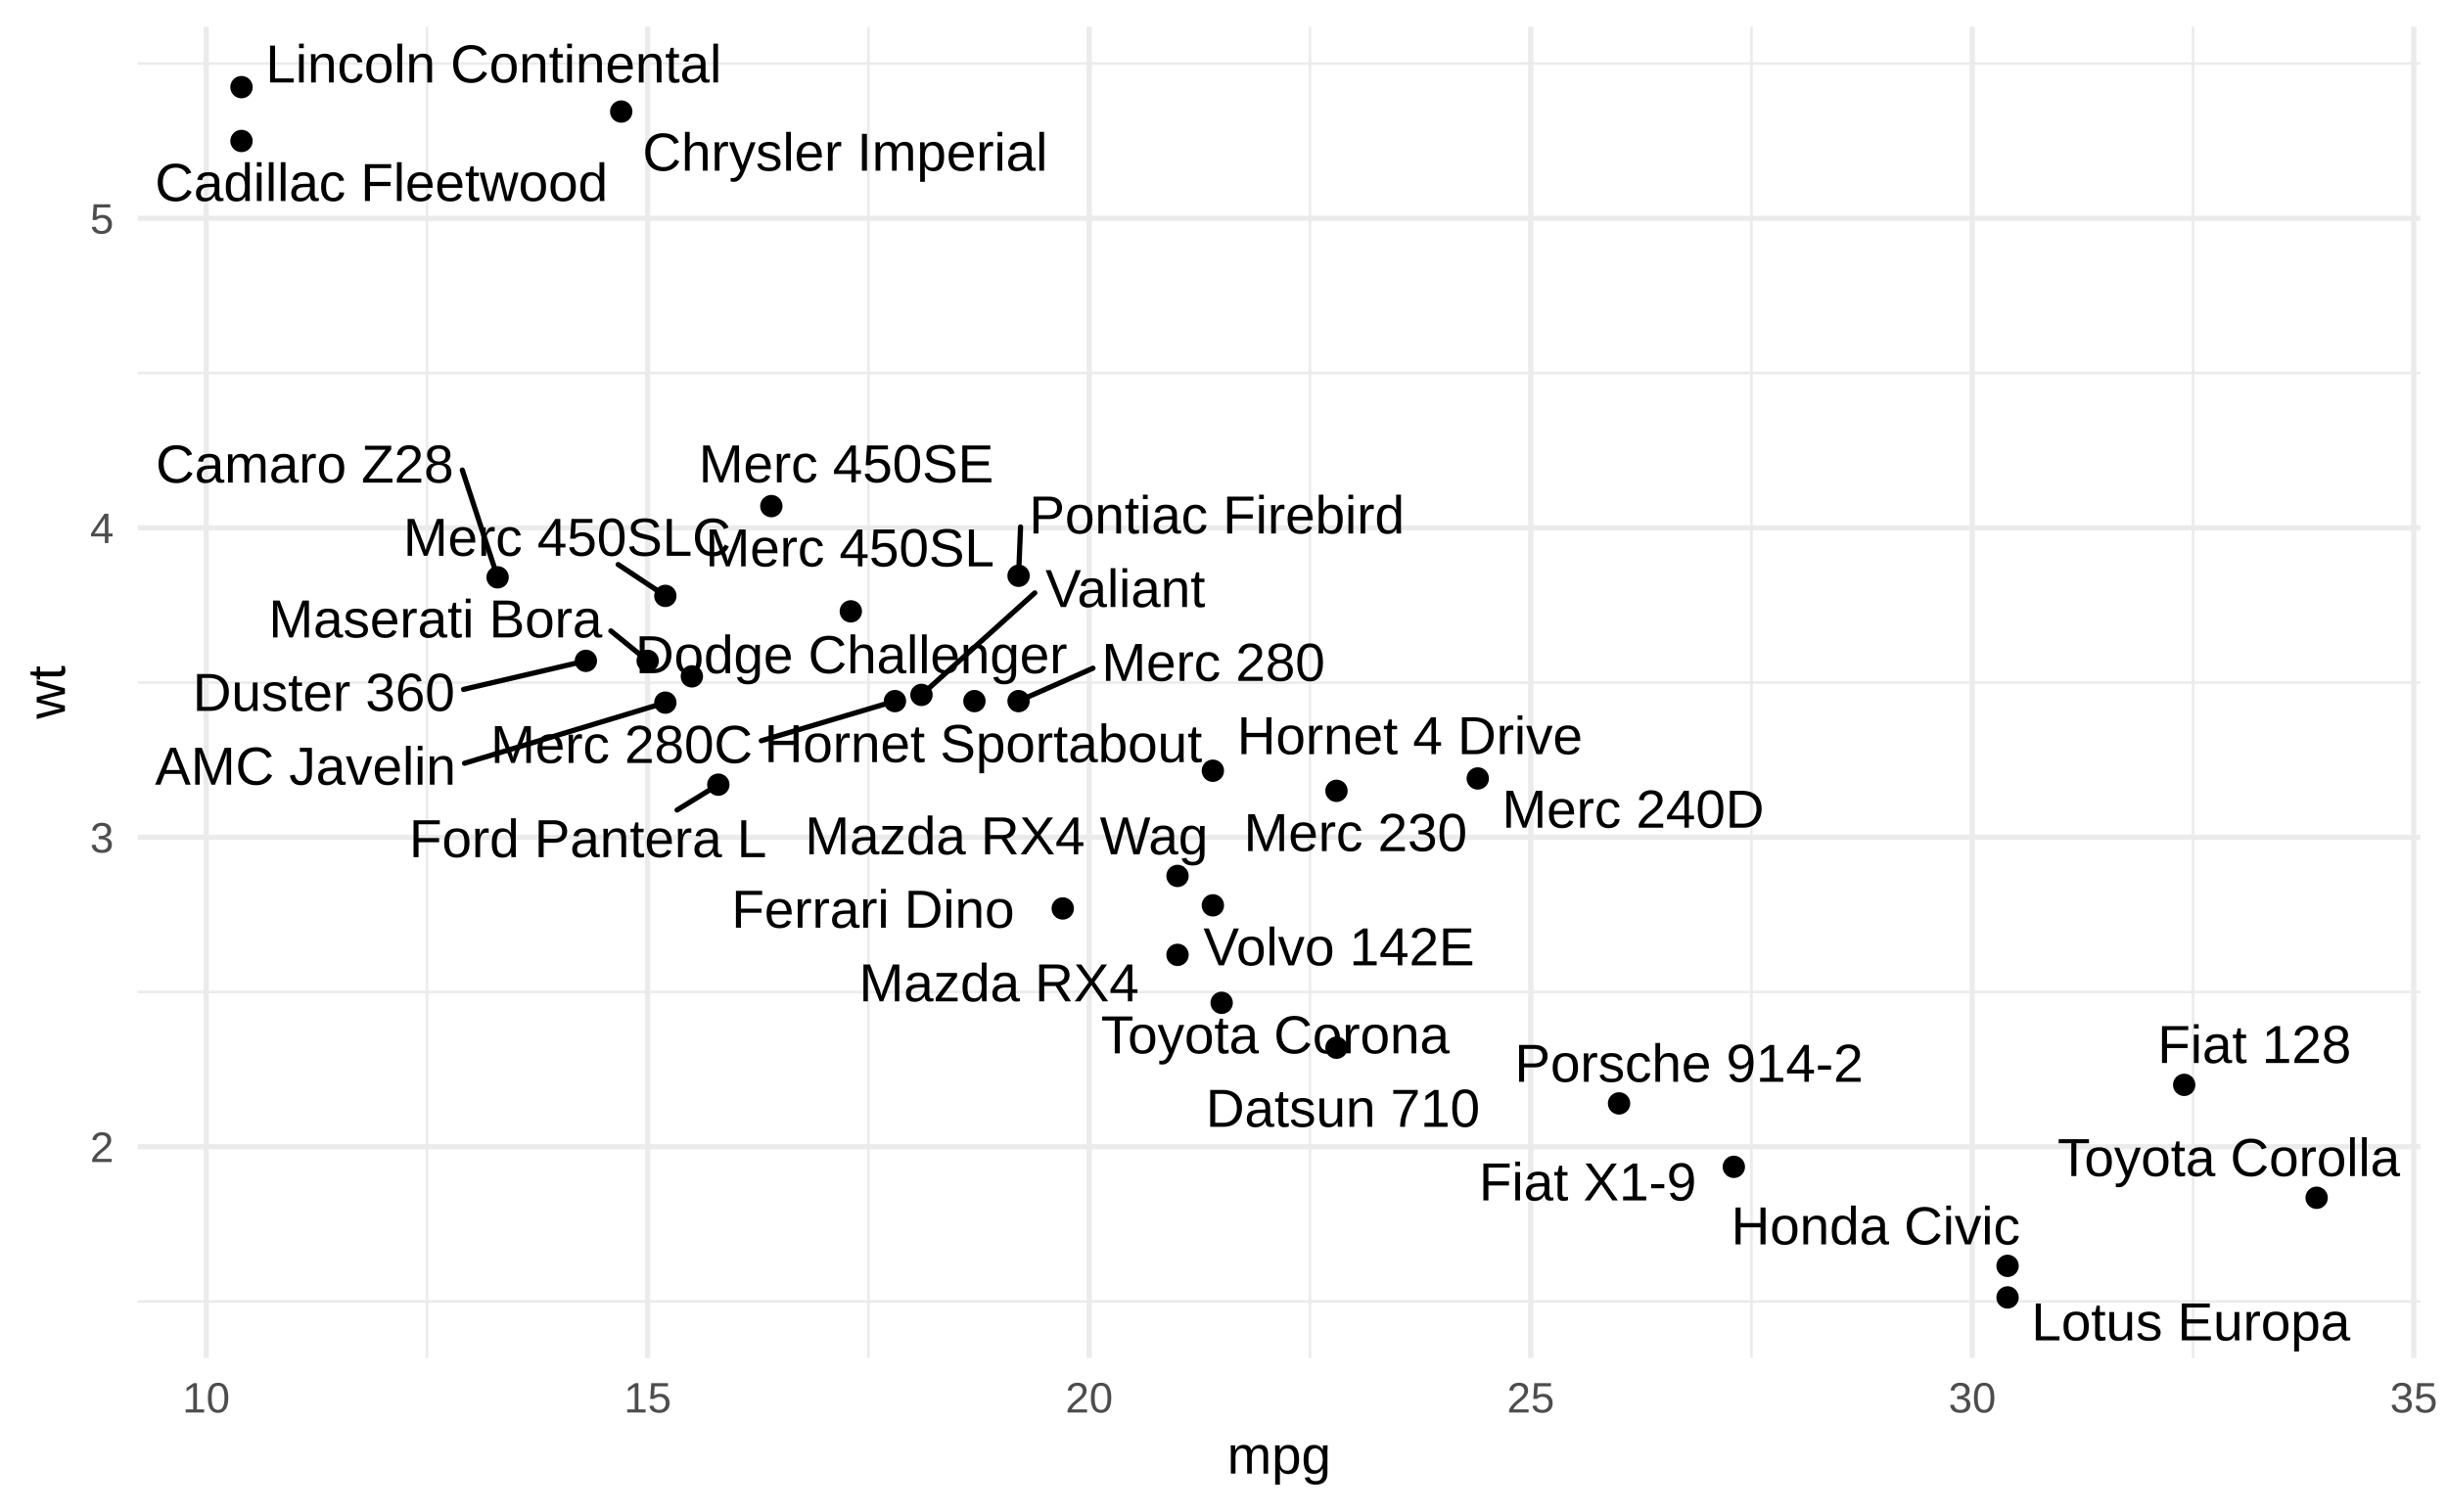
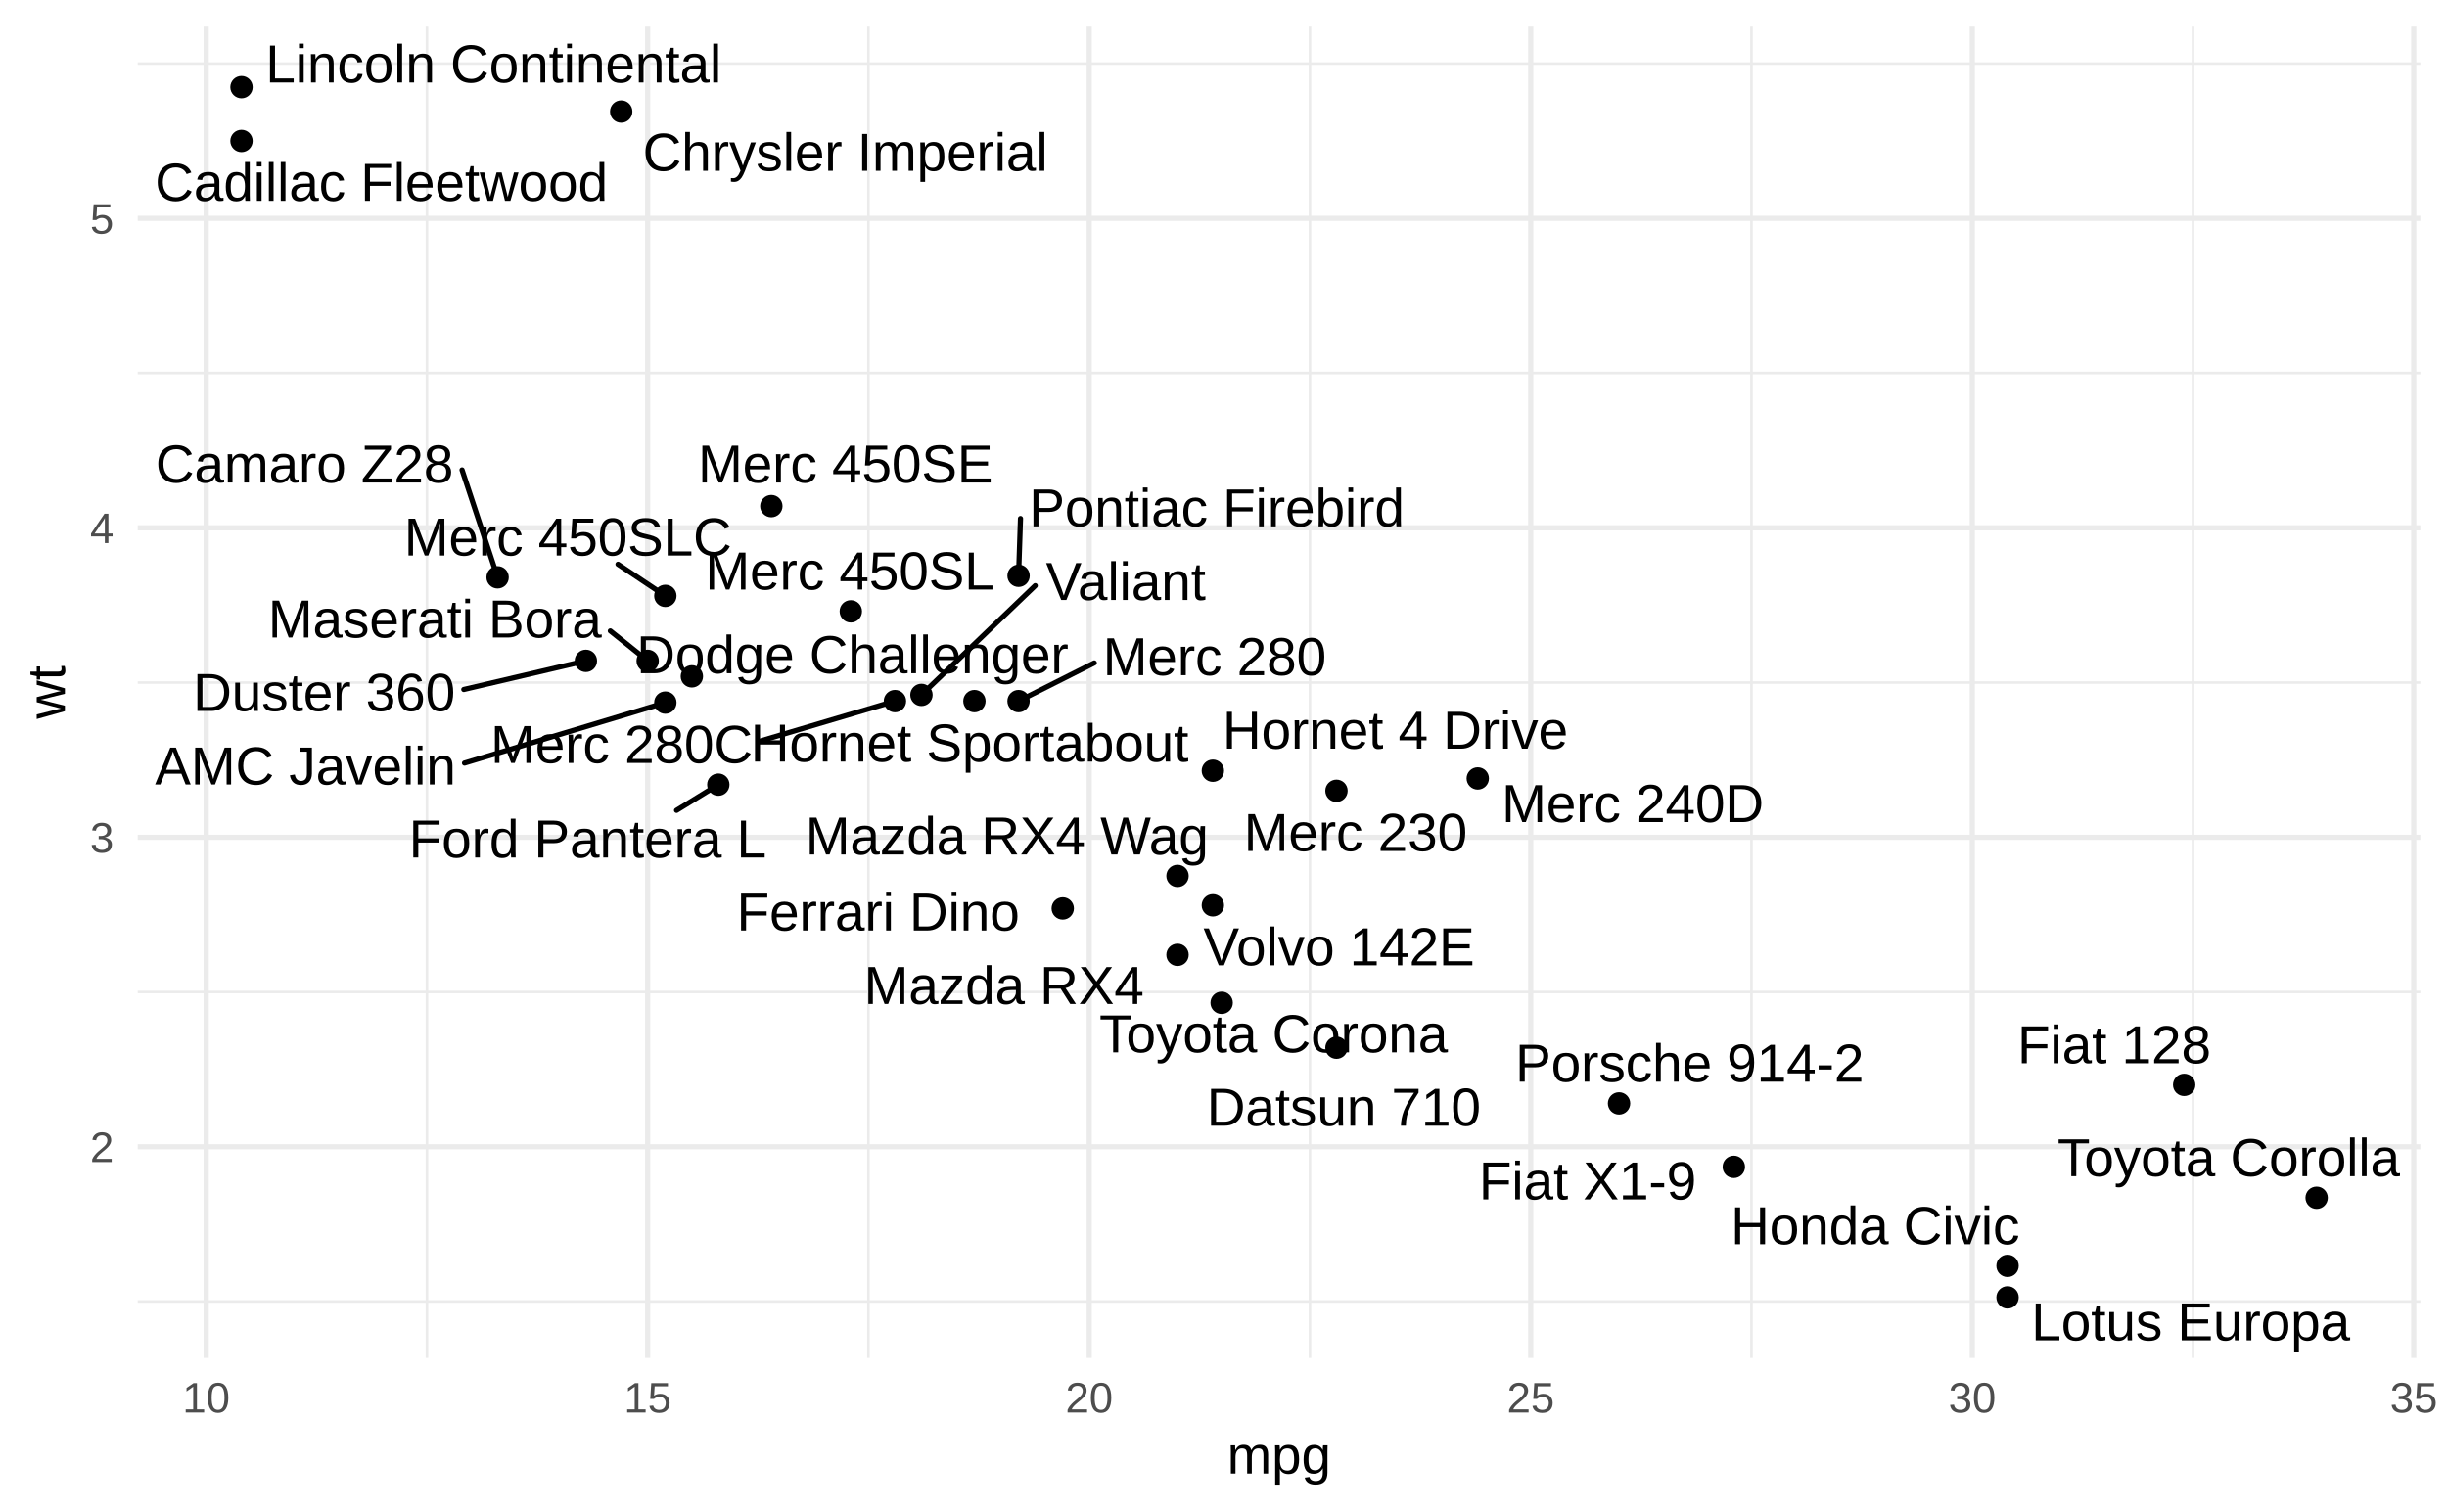
<svg xmlns="http://www.w3.org/2000/svg" class="svglite" width="504.00pt" height="311.47pt" viewBox="0 0 504.00 311.47">
  <defs>
    <style type="text/css">
    .svglite line, .svglite polyline, .svglite polygon, .svglite path, .svglite rect, .svglite circle {
      fill: none;
      stroke: #000000;
      stroke-linecap: round;
      stroke-linejoin: round;
      stroke-miterlimit: 10.00;
    }
    .svglite text {
      white-space: pre;
    }
  </style>
  </defs>
  <rect width="100%" height="100%" style="stroke: none; fill: #FFFFFF;" />
  <defs>
    <clipPath id="cpMC4wMHw1MDQuMDB8MC4wMHwzMTEuNDc=">
      <rect x="0.00" y="0.00" width="504.00" height="311.47" />
    </clipPath>
  </defs>
  <g clip-path="url(#cpMC4wMHw1MDQuMDB8MC4wMHwzMTEuNDc=)">
</g>
  <defs>
    <clipPath id="cpMjguMzd8NDk4LjUyfDUuNDh8Mjc5Ljc0">
      <rect x="28.37" y="5.48" width="470.15" height="274.26" />
    </clipPath>
  </defs>
  <g clip-path="url(#cpMjguMzd8NDk4LjUyfDUuNDh8Mjc5Ljc0)">
    <polyline points="28.37,268.10 498.52,268.10 " style="stroke-width: 0.53; stroke: #EBEBEB; stroke-linecap: butt;" />
    <polyline points="28.37,204.35 498.52,204.35 " style="stroke-width: 0.53; stroke: #EBEBEB; stroke-linecap: butt;" />
    <polyline points="28.37,140.60 498.52,140.60 " style="stroke-width: 0.53; stroke: #EBEBEB; stroke-linecap: butt;" />
    <polyline points="28.37,76.85 498.52,76.85 " style="stroke-width: 0.53; stroke: #EBEBEB; stroke-linecap: butt;" />
    <polyline points="28.37,13.10 498.52,13.10 " style="stroke-width: 0.53; stroke: #EBEBEB; stroke-linecap: butt;" />
    <polyline points="87.94,279.74 87.94,5.48 " style="stroke-width: 0.53; stroke: #EBEBEB; stroke-linecap: butt;" />
    <polyline points="178.87,279.74 178.87,5.48 " style="stroke-width: 0.53; stroke: #EBEBEB; stroke-linecap: butt;" />
    <polyline points="269.81,279.74 269.81,5.48 " style="stroke-width: 0.53; stroke: #EBEBEB; stroke-linecap: butt;" />
    <polyline points="360.75,279.74 360.75,5.48 " style="stroke-width: 0.53; stroke: #EBEBEB; stroke-linecap: butt;" />
    <polyline points="451.69,279.74 451.69,5.48 " style="stroke-width: 0.53; stroke: #EBEBEB; stroke-linecap: butt;" />
    <polyline points="28.37,236.23 498.52,236.23 " style="stroke-width: 1.07; stroke: #EBEBEB; stroke-linecap: butt;" />
    <polyline points="28.37,172.48 498.52,172.48 " style="stroke-width: 1.07; stroke: #EBEBEB; stroke-linecap: butt;" />
    <polyline points="28.37,108.73 498.52,108.73 " style="stroke-width: 1.07; stroke: #EBEBEB; stroke-linecap: butt;" />
    <polyline points="28.37,44.98 498.52,44.98 " style="stroke-width: 1.07; stroke: #EBEBEB; stroke-linecap: butt;" />
    <polyline points="42.47,279.74 42.47,5.48 " style="stroke-width: 1.07; stroke: #EBEBEB; stroke-linecap: butt;" />
    <polyline points="133.40,279.74 133.40,5.48 " style="stroke-width: 1.07; stroke: #EBEBEB; stroke-linecap: butt;" />
    <polyline points="224.34,279.74 224.34,5.48 " style="stroke-width: 1.07; stroke: #EBEBEB; stroke-linecap: butt;" />
    <polyline points="315.28,279.74 315.28,5.48 " style="stroke-width: 1.07; stroke: #EBEBEB; stroke-linecap: butt;" />
    <polyline points="406.22,279.74 406.22,5.48 " style="stroke-width: 1.07; stroke: #EBEBEB; stroke-linecap: butt;" />
    <polyline points="497.16,279.74 497.16,5.48 " style="stroke-width: 1.07; stroke: #EBEBEB; stroke-linecap: butt;" />
    <circle cx="242.53" cy="196.70" r="1.95" style="stroke-width: 0.71; fill: #000000;" />
    <circle cx="242.53" cy="180.44" r="1.95" style="stroke-width: 0.71; fill: #000000;" />
    <circle cx="275.27" cy="215.83" r="1.95" style="stroke-width: 0.71; fill: #000000;" />
    <circle cx="249.81" cy="158.77" r="1.95" style="stroke-width: 0.71; fill: #000000;" />
    <circle cx="200.70" cy="144.43" r="1.95" style="stroke-width: 0.71; fill: #000000;" />
    <circle cx="189.79" cy="143.15" r="1.95" style="stroke-width: 0.71; fill: #000000;" />
    <circle cx="120.67" cy="136.14" r="1.95" style="stroke-width: 0.71; fill: #000000;" />
    <circle cx="304.37" cy="160.36" r="1.95" style="stroke-width: 0.71; fill: #000000;" />
    <circle cx="275.27" cy="162.91" r="1.95" style="stroke-width: 0.71; fill: #000000;" />
    <circle cx="209.79" cy="144.43" r="1.95" style="stroke-width: 0.71; fill: #000000;" />
    <circle cx="184.33" cy="144.43" r="1.95" style="stroke-width: 0.71; fill: #000000;" />
    <circle cx="158.87" cy="104.26" r="1.95" style="stroke-width: 0.71; fill: #000000;" />
    <circle cx="175.24" cy="125.94" r="1.95" style="stroke-width: 0.71; fill: #000000;" />
    <circle cx="137.04" cy="122.75" r="1.95" style="stroke-width: 0.71; fill: #000000;" />
    <circle cx="49.74" cy="29.04" r="1.95" style="stroke-width: 0.71; fill: #000000;" />
    <circle cx="49.74" cy="17.95" r="1.95" style="stroke-width: 0.71; fill: #000000;" />
    <circle cx="127.95" cy="22.98" r="1.95" style="stroke-width: 0.71; fill: #000000;" />
    <circle cx="449.87" cy="223.48" r="1.95" style="stroke-width: 0.71; fill: #000000;" />
    <circle cx="413.49" cy="260.77" r="1.95" style="stroke-width: 0.71; fill: #000000;" />
    <circle cx="477.15" cy="246.74" r="1.95" style="stroke-width: 0.71; fill: #000000;" />
    <circle cx="251.62" cy="206.58" r="1.95" style="stroke-width: 0.71; fill: #000000;" />
    <circle cx="142.50" cy="139.33" r="1.95" style="stroke-width: 0.71; fill: #000000;" />
    <circle cx="137.04" cy="144.74" r="1.95" style="stroke-width: 0.71; fill: #000000;" />
    <circle cx="102.49" cy="118.93" r="1.95" style="stroke-width: 0.71; fill: #000000;" />
    <circle cx="209.79" cy="118.61" r="1.95" style="stroke-width: 0.71; fill: #000000;" />
    <circle cx="357.11" cy="240.37" r="1.95" style="stroke-width: 0.71; fill: #000000;" />
    <circle cx="333.47" cy="227.30" r="1.95" style="stroke-width: 0.71; fill: #000000;" />
    <circle cx="413.49" cy="267.27" r="1.95" style="stroke-width: 0.71; fill: #000000;" />
    <circle cx="147.95" cy="161.64" r="1.95" style="stroke-width: 0.71; fill: #000000;" />
    <circle cx="218.89" cy="187.14" r="1.95" style="stroke-width: 0.71; fill: #000000;" />
    <circle cx="133.40" cy="136.14" r="1.95" style="stroke-width: 0.71; fill: #000000;" />
    <circle cx="249.81" cy="186.50" r="1.95" style="stroke-width: 0.71; fill: #000000;" />
-     <line x1="213.13" y1="122.14" x2="190.58" y2="142.44" style="stroke-width: 1.07;" />
-     <line x1="95.47" y1="142.01" x2="119.32" y2="136.45" style="stroke-width: 1.07;" />
-     <line x1="225.11" y1="137.65" x2="210.95" y2="143.91" style="stroke-width: 1.07;" />
-     <line x1="156.81" y1="152.59" x2="183.03" y2="144.81" style="stroke-width: 1.07;" />
-     <line x1="127.32" y1="116.29" x2="136.08" y2="122.11" style="stroke-width: 1.07;" />
-     <line x1="95.68" y1="157.23" x2="135.75" y2="145.13" style="stroke-width: 1.07;" />
-     <line x1="95.22" y1="96.83" x2="102.21" y2="118.09" style="stroke-width: 1.07;" />
-     <line x1="210.20" y1="108.56" x2="209.83" y2="117.76" style="stroke-width: 1.07;" />
-     <line x1="139.46" y1="166.86" x2="146.95" y2="162.25" style="stroke-width: 1.07;" />
-     <line x1="125.82" y1="129.97" x2="132.56" y2="135.45" style="stroke-width: 1.07;" />
-     <text x="205.77" y="206.27" text-anchor="middle" style="font-size: 11.04px; font-family: &quot;Arial&quot;;" textLength="57.63px" lengthAdjust="spacingAndGlyphs">Mazda RX4</text>
-     <text x="207.31" y="175.99" text-anchor="middle" style="font-size: 11.04px; font-family: &quot;Arial&quot;;" textLength="83.38px" lengthAdjust="spacingAndGlyphs">Mazda RX4 Wag</text>
-     <text x="276.59" y="232.12" text-anchor="middle" style="font-size: 11.04px; font-family: &quot;Arial&quot;;" textLength="56.42px" lengthAdjust="spacingAndGlyphs">Datsun 710</text>
-     <text x="290.38" y="155.36" text-anchor="middle" style="font-size: 11.04px; font-family: &quot;Arial&quot;;" textLength="71.11px" lengthAdjust="spacingAndGlyphs">Hornet 4 Drive</text>
-     <text x="202.51" y="156.99" text-anchor="middle" style="font-size: 11.04px; font-family: &quot;Arial&quot;;" textLength="90.14px" lengthAdjust="spacingAndGlyphs">Hornet Sportabout</text>
-     <text x="231.79" y="125.05" text-anchor="middle" style="font-size: 11.04px; font-family: &quot;Arial&quot;;" textLength="33.72px" lengthAdjust="spacingAndGlyphs">Valiant</text>
-     <text x="66.69" y="146.44" text-anchor="middle" style="font-size: 11.04px; font-family: &quot;Arial&quot;;" textLength="53.96px" lengthAdjust="spacingAndGlyphs">Duster 360</text>
-     <text x="336.36" y="170.50" text-anchor="middle" style="font-size: 11.04px; font-family: &quot;Arial&quot;;" textLength="53.94px" lengthAdjust="spacingAndGlyphs">Merc 240D</text>
-     <text x="279.18" y="175.32" text-anchor="middle" style="font-size: 11.04px; font-family: &quot;Arial&quot;;" textLength="45.98px" lengthAdjust="spacingAndGlyphs">Merc 230</text>
-     <text x="249.90" y="140.26" text-anchor="middle" style="font-size: 11.04px; font-family: &quot;Arial&quot;;" textLength="45.98px" lengthAdjust="spacingAndGlyphs">Merc 280</text>
+     <line x1="213.22" y1="120.65" x2="190.54" y2="142.42" style="stroke-width: 1.07;" />
+     <line x1="95.53" y1="142.03" x2="119.32" y2="136.45" style="stroke-width: 1.07;" />
+     <line x1="225.38" y1="136.57" x2="210.89" y2="143.87" style="stroke-width: 1.07;" />
+     <line x1="156.80" y1="152.59" x2="183.03" y2="144.81" style="stroke-width: 1.07;" />
+     <line x1="127.29" y1="116.24" x2="136.08" y2="122.11" style="stroke-width: 1.07;" />
+     <line x1="95.68" y1="157.19" x2="135.75" y2="145.13" style="stroke-width: 1.07;" />
+     <line x1="95.17" y1="96.81" x2="102.21" y2="118.09" style="stroke-width: 1.07;" />
+     <line x1="210.19" y1="106.82" x2="209.82" y2="117.76" style="stroke-width: 1.07;" />
+     <line x1="139.35" y1="166.93" x2="146.95" y2="162.25" style="stroke-width: 1.07;" />
+     <line x1="125.71" y1="129.97" x2="132.55" y2="135.45" style="stroke-width: 1.07;" />
+     <text x="206.79" y="206.82" text-anchor="middle" style="font-size: 11.04px; font-family: &quot;Arial&quot;;" textLength="57.63px" lengthAdjust="spacingAndGlyphs">Mazda RX4</text>
+     <text x="207.40" y="176.02" text-anchor="middle" style="font-size: 11.04px; font-family: &quot;Arial&quot;;" textLength="83.38px" lengthAdjust="spacingAndGlyphs">Mazda RX4 Wag</text>
+     <text x="276.77" y="231.89" text-anchor="middle" style="font-size: 11.04px; font-family: &quot;Arial&quot;;" textLength="56.42px" lengthAdjust="spacingAndGlyphs">Datsun 710</text>
+     <text x="287.39" y="154.23" text-anchor="middle" style="font-size: 11.04px; font-family: &quot;Arial&quot;;" textLength="71.11px" lengthAdjust="spacingAndGlyphs">Hornet 4 Drive</text>
+     <text x="199.71" y="156.89" text-anchor="middle" style="font-size: 11.04px; font-family: &quot;Arial&quot;;" textLength="90.14px" lengthAdjust="spacingAndGlyphs">Hornet Sportabout</text>
+     <text x="231.89" y="123.59" text-anchor="middle" style="font-size: 11.04px; font-family: &quot;Arial&quot;;" textLength="33.72px" lengthAdjust="spacingAndGlyphs">Valiant</text>
+     <text x="66.76" y="146.46" text-anchor="middle" style="font-size: 11.04px; font-family: &quot;Arial&quot;;" textLength="53.96px" lengthAdjust="spacingAndGlyphs">Duster 360</text>
+     <text x="336.29" y="169.34" text-anchor="middle" style="font-size: 11.04px; font-family: &quot;Arial&quot;;" textLength="53.94px" lengthAdjust="spacingAndGlyphs">Merc 240D</text>
+     <text x="279.20" y="175.30" text-anchor="middle" style="font-size: 11.04px; font-family: &quot;Arial&quot;;" textLength="45.98px" lengthAdjust="spacingAndGlyphs">Merc 230</text>
+     <text x="250.17" y="139.09" text-anchor="middle" style="font-size: 11.04px; font-family: &quot;Arial&quot;;" textLength="45.98px" lengthAdjust="spacingAndGlyphs">Merc 280</text>
    <text x="128.03" y="157.17" text-anchor="middle" style="font-size: 11.04px; font-family: &quot;Arial&quot;;" textLength="53.94px" lengthAdjust="spacingAndGlyphs">Merc 280C</text>
-     <text x="174.29" y="99.36" text-anchor="middle" style="font-size: 11.04px; font-family: &quot;Arial&quot;;" textLength="60.70px" lengthAdjust="spacingAndGlyphs">Merc 450SE</text>
-     <text x="175.04" y="116.67" text-anchor="middle" style="font-size: 11.04px; font-family: &quot;Arial&quot;;" textLength="59.47px" lengthAdjust="spacingAndGlyphs">Merc 450SL</text>
-     <text x="116.80" y="114.49" text-anchor="middle" style="font-size: 11.04px; font-family: &quot;Arial&quot;;" textLength="67.44px" lengthAdjust="spacingAndGlyphs">Merc 450SLC</text>
-     <text x="78.56" y="41.41" text-anchor="middle" style="font-size: 11.04px; font-family: &quot;Arial&quot;;" textLength="93.18px" lengthAdjust="spacingAndGlyphs">Cadillac Fleetwood</text>
-     <text x="101.67" y="16.99" text-anchor="middle" style="font-size: 11.04px; font-family: &quot;Arial&quot;;" textLength="93.82px" lengthAdjust="spacingAndGlyphs">Lincoln Continental</text>
-     <text x="174.06" y="35.16" text-anchor="middle" style="font-size: 11.04px; font-family: &quot;Arial&quot;;" textLength="83.35px" lengthAdjust="spacingAndGlyphs">Chrysler Imperial</text>
-     <text x="464.34" y="218.98" text-anchor="middle" style="font-size: 11.04px; font-family: &quot;Arial&quot;;" textLength="39.86px" lengthAdjust="spacingAndGlyphs">Fiat 128</text>
-     <text x="386.32" y="256.34" text-anchor="middle" style="font-size: 11.04px; font-family: &quot;Arial&quot;;" textLength="59.46px" lengthAdjust="spacingAndGlyphs">Honda Civic</text>
-     <text x="459.05" y="242.27" text-anchor="middle" style="font-size: 11.04px; font-family: &quot;Arial&quot;;" textLength="71.73px" lengthAdjust="spacingAndGlyphs">Toyota Corolla</text>
-     <text x="262.65" y="216.99" text-anchor="middle" style="font-size: 11.04px; font-family: &quot;Arial&quot;;" textLength="72.96px" lengthAdjust="spacingAndGlyphs">Toyota Corona</text>
-     <text x="175.34" y="138.68" text-anchor="middle" style="font-size: 11.04px; font-family: &quot;Arial&quot;;" textLength="88.91px" lengthAdjust="spacingAndGlyphs">Dodge Challenger</text>
-     <text x="62.92" y="161.65" text-anchor="middle" style="font-size: 11.04px; font-family: &quot;Arial&quot;;" textLength="61.91px" lengthAdjust="spacingAndGlyphs">AMC Javelin</text>
-     <text x="62.77" y="99.42" text-anchor="middle" style="font-size: 11.04px; font-family: &quot;Arial&quot;;" textLength="61.30px" lengthAdjust="spacingAndGlyphs">Camaro Z28</text>
-     <text x="250.62" y="109.90" text-anchor="middle" style="font-size: 11.04px; font-family: &quot;Arial&quot;;" textLength="77.24px" lengthAdjust="spacingAndGlyphs">Pontiac Firebird</text>
-     <text x="327.02" y="247.29" text-anchor="middle" style="font-size: 11.04px; font-family: &quot;Arial&quot;;" textLength="44.76px" lengthAdjust="spacingAndGlyphs">Fiat X1-9</text>
-     <text x="347.87" y="222.85" text-anchor="middle" style="font-size: 11.04px; font-family: &quot;Arial&quot;;" textLength="71.74px" lengthAdjust="spacingAndGlyphs">Porsche 914-2</text>
-     <text x="451.24" y="276.12" text-anchor="middle" style="font-size: 11.04px; font-family: &quot;Arial&quot;;" textLength="65.62px" lengthAdjust="spacingAndGlyphs">Lotus Europa</text>
-     <text x="121.09" y="176.57" text-anchor="middle" style="font-size: 11.04px; font-family: &quot;Arial&quot;;" textLength="73.58px" lengthAdjust="spacingAndGlyphs">Ford Pantera L</text>
-     <text x="179.81" y="191.11" text-anchor="middle" style="font-size: 11.04px; font-family: &quot;Arial&quot;;" textLength="58.22px" lengthAdjust="spacingAndGlyphs">Ferrari Dino</text>
-     <text x="89.69" y="131.31" text-anchor="middle" style="font-size: 11.04px; font-family: &quot;Arial&quot;;" textLength="68.66px" lengthAdjust="spacingAndGlyphs">Maserati Bora</text>
-     <text x="275.79" y="198.86" text-anchor="middle" style="font-size: 11.04px; font-family: &quot;Arial&quot;;" textLength="56.42px" lengthAdjust="spacingAndGlyphs">Volvo 142E</text>
+     <text x="174.14" y="99.41" text-anchor="middle" style="font-size: 11.04px; font-family: &quot;Arial&quot;;" textLength="60.70px" lengthAdjust="spacingAndGlyphs">Merc 450SE</text>
+     <text x="175.01" y="121.44" text-anchor="middle" style="font-size: 11.04px; font-family: &quot;Arial&quot;;" textLength="59.47px" lengthAdjust="spacingAndGlyphs">Merc 450SL</text>
+     <text x="116.98" y="114.44" text-anchor="middle" style="font-size: 11.04px; font-family: &quot;Arial&quot;;" textLength="67.44px" lengthAdjust="spacingAndGlyphs">Merc 450SLC</text>
+     <text x="78.56" y="41.37" text-anchor="middle" style="font-size: 11.04px; font-family: &quot;Arial&quot;;" textLength="93.18px" lengthAdjust="spacingAndGlyphs">Cadillac Fleetwood</text>
+     <text x="101.66" y="16.99" text-anchor="middle" style="font-size: 11.04px; font-family: &quot;Arial&quot;;" textLength="93.82px" lengthAdjust="spacingAndGlyphs">Lincoln Continental</text>
+     <text x="174.11" y="35.18" text-anchor="middle" style="font-size: 11.04px; font-family: &quot;Arial&quot;;" textLength="83.35px" lengthAdjust="spacingAndGlyphs">Chrysler Imperial</text>
+     <text x="435.46" y="219.03" text-anchor="middle" style="font-size: 11.04px; font-family: &quot;Arial&quot;;" textLength="39.86px" lengthAdjust="spacingAndGlyphs">Fiat 128</text>
+     <text x="386.23" y="256.31" text-anchor="middle" style="font-size: 11.04px; font-family: &quot;Arial&quot;;" textLength="59.46px" lengthAdjust="spacingAndGlyphs">Honda Civic</text>
+     <text x="459.04" y="242.30" text-anchor="middle" style="font-size: 11.04px; font-family: &quot;Arial&quot;;" textLength="71.73px" lengthAdjust="spacingAndGlyphs">Toyota Corolla</text>
+     <text x="262.32" y="216.78" text-anchor="middle" style="font-size: 11.04px; font-family: &quot;Arial&quot;;" textLength="72.96px" lengthAdjust="spacingAndGlyphs">Toyota Corona</text>
+     <text x="175.59" y="138.69" text-anchor="middle" style="font-size: 11.04px; font-family: &quot;Arial&quot;;" textLength="88.91px" lengthAdjust="spacingAndGlyphs">Dodge Challenger</text>
+     <text x="62.92" y="161.61" text-anchor="middle" style="font-size: 11.04px; font-family: &quot;Arial&quot;;" textLength="61.91px" lengthAdjust="spacingAndGlyphs">AMC Javelin</text>
+     <text x="62.72" y="99.41" text-anchor="middle" style="font-size: 11.04px; font-family: &quot;Arial&quot;;" textLength="61.30px" lengthAdjust="spacingAndGlyphs">Camaro Z28</text>
+     <text x="250.61" y="108.43" text-anchor="middle" style="font-size: 11.04px; font-family: &quot;Arial&quot;;" textLength="77.24px" lengthAdjust="spacingAndGlyphs">Pontiac Firebird</text>
+     <text x="327.00" y="247.08" text-anchor="middle" style="font-size: 11.04px; font-family: &quot;Arial&quot;;" textLength="44.76px" lengthAdjust="spacingAndGlyphs">Fiat X1-9</text>
+     <text x="348.01" y="222.83" text-anchor="middle" style="font-size: 11.04px; font-family: &quot;Arial&quot;;" textLength="71.74px" lengthAdjust="spacingAndGlyphs">Porsche 914-2</text>
+     <text x="451.22" y="276.12" text-anchor="middle" style="font-size: 11.04px; font-family: &quot;Arial&quot;;" textLength="65.62px" lengthAdjust="spacingAndGlyphs">Lotus Europa</text>
+     <text x="121.04" y="176.65" text-anchor="middle" style="font-size: 11.04px; font-family: &quot;Arial&quot;;" textLength="73.58px" lengthAdjust="spacingAndGlyphs">Ford Pantera L</text>
+     <text x="180.87" y="191.68" text-anchor="middle" style="font-size: 11.04px; font-family: &quot;Arial&quot;;" textLength="58.22px" lengthAdjust="spacingAndGlyphs">Ferrari Dino</text>
+     <text x="89.58" y="131.33" text-anchor="middle" style="font-size: 11.04px; font-family: &quot;Arial&quot;;" textLength="68.66px" lengthAdjust="spacingAndGlyphs">Maserati Bora</text>
+     <text x="275.80" y="198.85" text-anchor="middle" style="font-size: 11.04px; font-family: &quot;Arial&quot;;" textLength="56.42px" lengthAdjust="spacingAndGlyphs">Volvo 142E</text>
  </g>
  <g clip-path="url(#cpMC4wMHw1MDQuMDB8MC4wMHwzMTEuNDc=)">
    <text x="23.44" y="239.38" text-anchor="end" style="font-size: 8.80px;fill: #4D4D4D; font-family: &quot;Arial&quot;;" textLength="4.90px" lengthAdjust="spacingAndGlyphs">2</text>
    <text x="23.44" y="175.63" text-anchor="end" style="font-size: 8.80px;fill: #4D4D4D; font-family: &quot;Arial&quot;;" textLength="4.90px" lengthAdjust="spacingAndGlyphs">3</text>
    <text x="23.44" y="111.88" text-anchor="end" style="font-size: 8.80px;fill: #4D4D4D; font-family: &quot;Arial&quot;;" textLength="4.90px" lengthAdjust="spacingAndGlyphs">4</text>
    <text x="23.44" y="48.13" text-anchor="end" style="font-size: 8.80px;fill: #4D4D4D; font-family: &quot;Arial&quot;;" textLength="4.90px" lengthAdjust="spacingAndGlyphs">5</text>
    <text x="42.47" y="290.98" text-anchor="middle" style="font-size: 8.80px;fill: #4D4D4D; font-family: &quot;Arial&quot;;" textLength="9.79px" lengthAdjust="spacingAndGlyphs">10</text>
    <text x="133.40" y="290.98" text-anchor="middle" style="font-size: 8.80px;fill: #4D4D4D; font-family: &quot;Arial&quot;;" textLength="9.79px" lengthAdjust="spacingAndGlyphs">15</text>
    <text x="224.34" y="290.98" text-anchor="middle" style="font-size: 8.80px;fill: #4D4D4D; font-family: &quot;Arial&quot;;" textLength="9.79px" lengthAdjust="spacingAndGlyphs">20</text>
    <text x="315.28" y="290.98" text-anchor="middle" style="font-size: 8.80px;fill: #4D4D4D; font-family: &quot;Arial&quot;;" textLength="9.79px" lengthAdjust="spacingAndGlyphs">25</text>
    <text x="406.22" y="290.98" text-anchor="middle" style="font-size: 8.80px;fill: #4D4D4D; font-family: &quot;Arial&quot;;" textLength="9.79px" lengthAdjust="spacingAndGlyphs">30</text>
    <text x="497.16" y="290.98" text-anchor="middle" style="font-size: 8.80px;fill: #4D4D4D; font-family: &quot;Arial&quot;;" textLength="9.79px" lengthAdjust="spacingAndGlyphs">35</text>
    <text x="263.45" y="303.56" text-anchor="middle" style="font-size: 11.00px; font-family: &quot;Arial&quot;;" textLength="21.41px" lengthAdjust="spacingAndGlyphs">mpg</text>
    <text transform="translate(13.37,142.61) rotate(-90)" text-anchor="middle" style="font-size: 11.00px; font-family: &quot;Arial&quot;;" textLength="10.99px" lengthAdjust="spacingAndGlyphs">wt</text>
  </g>
</svg>
